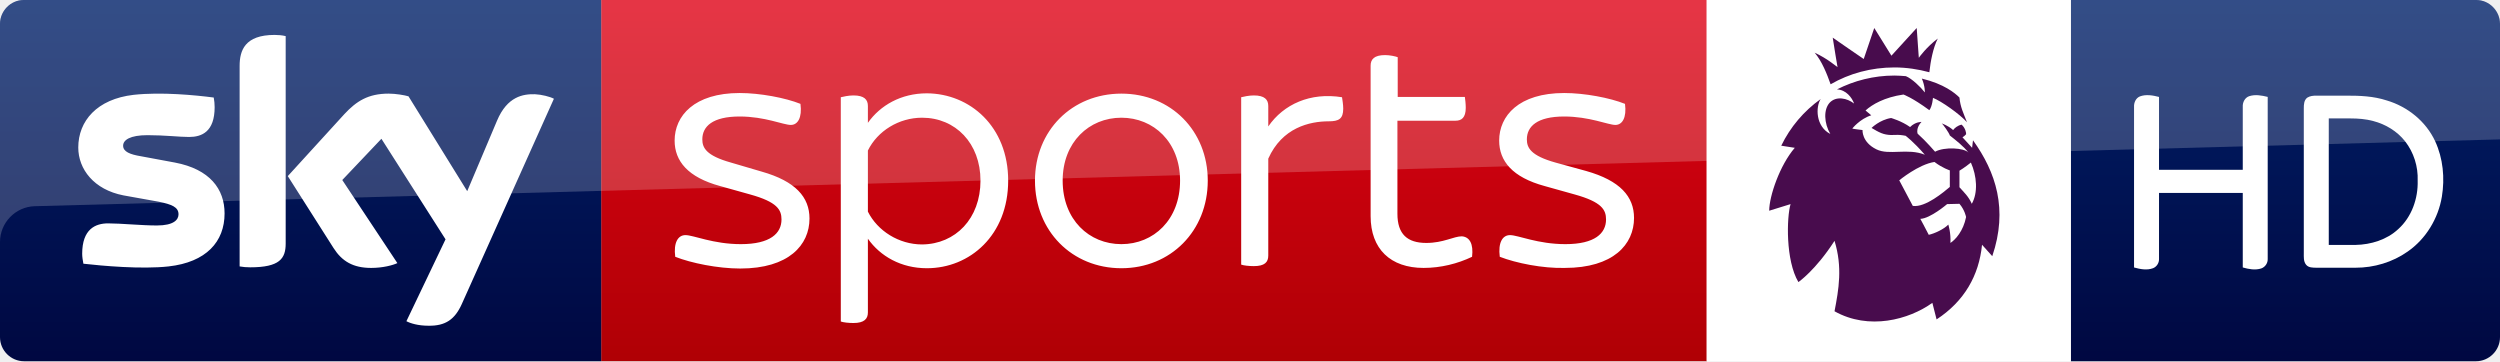
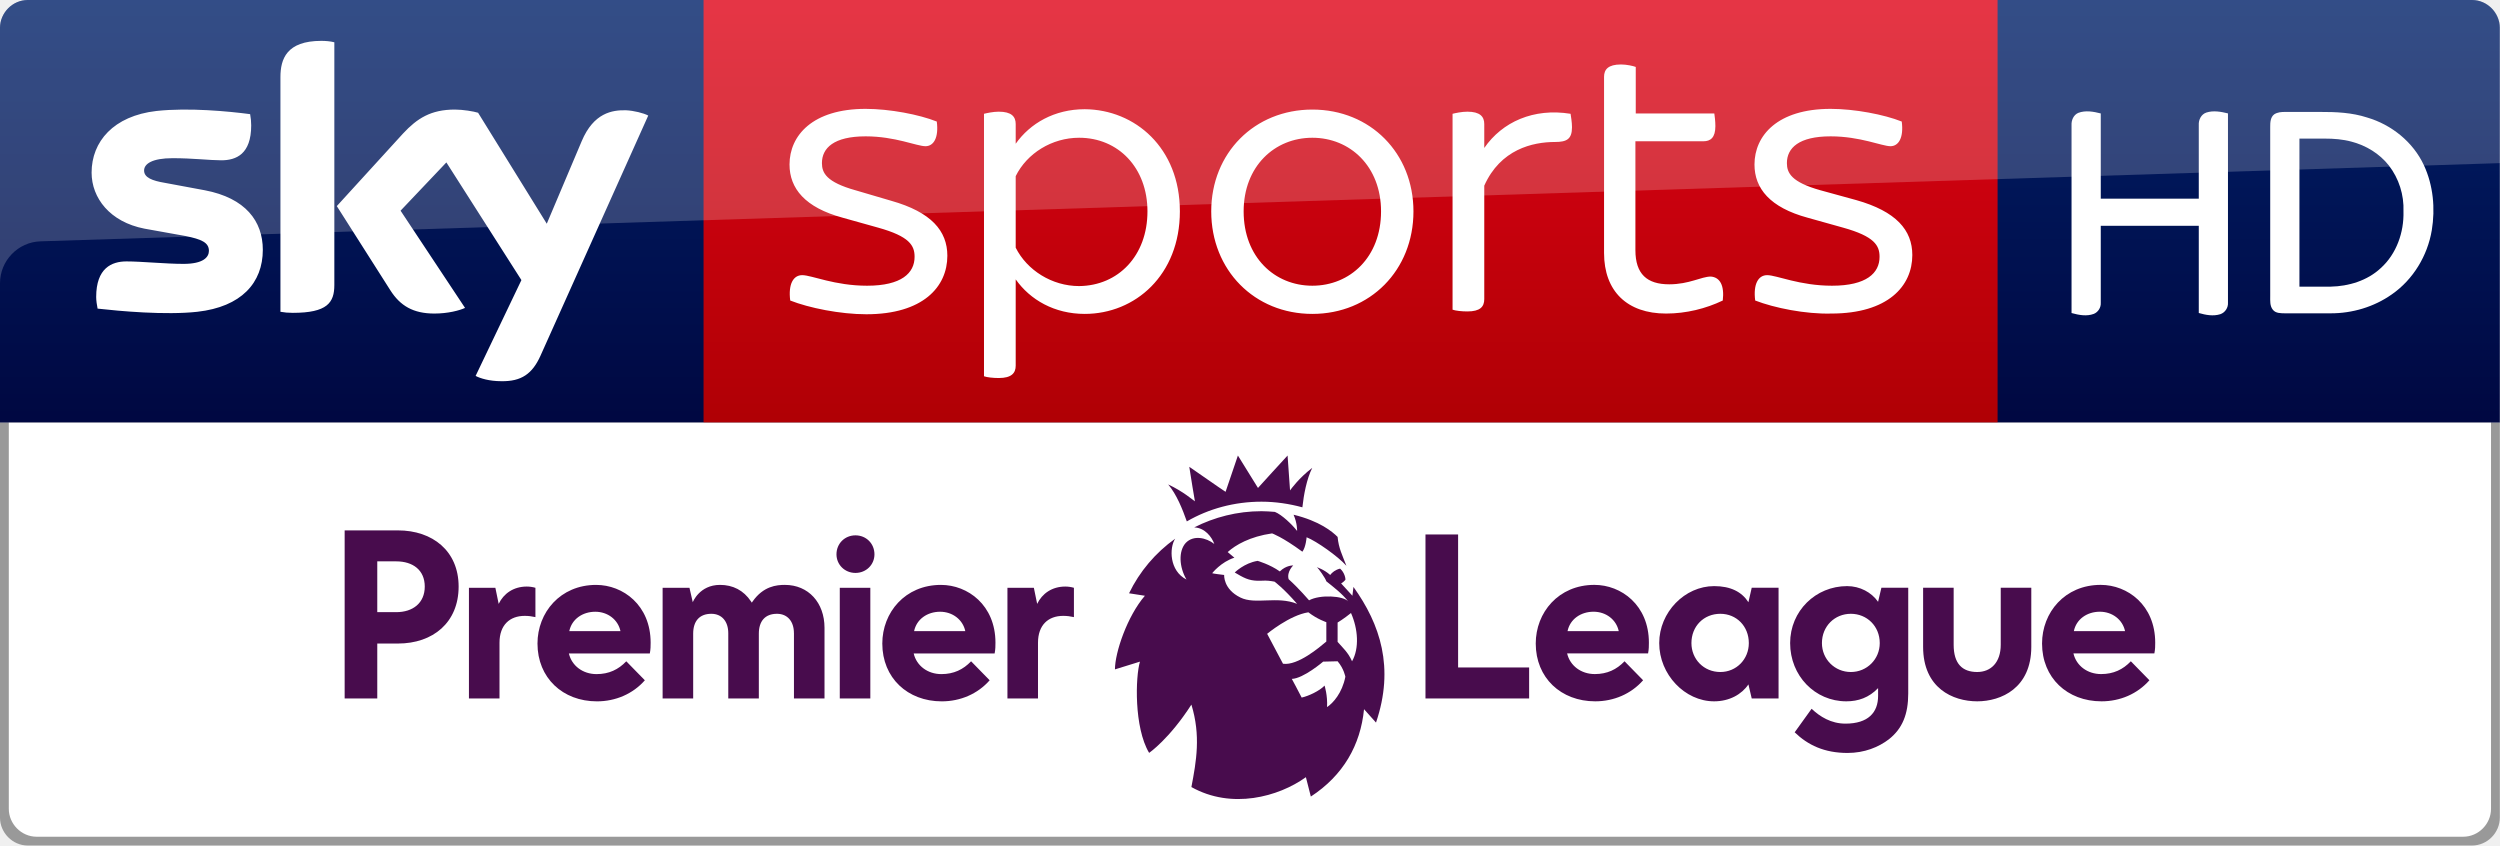
- <svg xmlns="http://www.w3.org/2000/svg" viewBox="0 0 830.46 120" version="1.1" id="svg30" width="830.46" height="120">
+ <svg xmlns="http://www.w3.org/2000/svg" id="svg30" width="709.61" height="240" version="1.1" viewBox="0 0 709.61 240">
  <defs id="defs34">
-     <linearGradient y2="-27.096" x2="99.851" y1="138.674" x1="99.851" gradientUnits="userSpaceOnUse" id="b-3" gradientTransform="matrix(-1,0,0,1,830.4597,6.694327e-7)">
+     <linearGradient id="a" x1="-8599.2" x2="-8599.2" y1="-4719.4" y2="-4553.6" gradientTransform="rotate(180 -4107.9 -2290.4)" gradientUnits="userSpaceOnUse">
+       <stop id="stop10" stop-color="#a80002" offset="0" />
+       <stop id="stop12" stop-color="#ea021a" offset="1" />
+     </linearGradient>
+     <linearGradient id="linearGradient4552" x1="99.851" x2="99.851" y1="138.67" y2="-27.096" gradientTransform="matrix(-1 0 0 1 709.56 0)" gradientUnits="userSpaceOnUse">
      <stop id="stop19-4" stop-color="#00043b" offset="0" />
      <stop id="stop21" stop-color="#002672" offset="1" />
    </linearGradient>
-     <linearGradient gradientTransform="rotate(180,-4107.903,-2290.35)" y2="-4553.606" x2="-8599.162" y1="-4719.377" x1="-8599.162" gradientUnits="userSpaceOnUse" id="a">
-       <stop id="stop10" stop-color="#a80002" offset="0" />
-       <stop id="stop12" stop-color="#ea021a" offset="1" />
-     </linearGradient>
-     <linearGradient y2="-27.096" x2="99.851" y1="138.674" x1="99.851" gradientUnits="userSpaceOnUse" id="b">
-       <stop id="stop17" stop-color="#00043b" offset="0" />
-       <stop id="stop19" stop-color="#002672" offset="1" />
-     </linearGradient>
  </defs>
-   <path id="path24-6" d="m 687.9,120 h 134.56 c 4.4,0 8,-3.6 8,-8 L 830.46,7.9 C 830.46,3.7 826.96,6.6943269e-7 822.56,6.6943269e-7 H 687.9 Z" style="fill:url(#b-3);stroke-width:1" />
-   <g id="#ffffffff" transform="matrix(0.479999,0,0,0.479999,687.9,2.425e-4)">
-     <path d="m 47.72,66.75 c 4.27,-1.63 9.01,-0.77 13.3,0.33 v 50.41 H 118.98 V 73.97 c -0.2,-3.08 1.41,-6.38 4.46,-7.41 4.18,-1.36 8.64,-0.52 12.8,0.5 V 179 c 0.19,2.95 -1.68,5.81 -4.48,6.78 -4.19,1.35 -8.66,0.5 -12.78,-0.69 V 133.51 H 61.02 v 45.56 c 0.17,2.76 -1.52,5.48 -4.09,6.53 -4.28,1.62 -8.94,0.68 -13.19,-0.49 V 74.03 C 43.58,71.11 44.9,67.95 47.72,66.75 Z" id="path7" style="opacity:1;fill:#ffffff" />
-     <path d="m 163.6,67.6 c 1.935,-1.25 4.183,-1.423 6.447,-1.407 h 20.664 c 9.42,-0.029 18.815,0.355 27.86,3.307 14.45,4.25 27.14,14.48 33.54,28.21 5.52,11.92 6.78,25.54 4.66,38.43 -2.52,15.09 -11.04,29.21 -23.67,37.96 -10.48,7.39 -23.33,11.21 -36.12,11.18 h -27.04 c -2.47,-0.06 -5.46,0.05 -7.15,-2.1 -1.87,-2.29 -1.55,-5.41 -1.57,-8.16 V 74.96 c -0.01,-2.57 0.12,-5.67 2.38,-7.36 m 14.9,14.359 v 87.541 h 18.52 c 10.64,-0.21 21.64,-3.56 29.54,-10.93 9.32,-8.38 13.81,-21.17 13.46,-33.53 0.39,-9.74 -2.69,-19.54 -8.69,-27.24 -5.52,-7 -13.5,-11.82 -22.09,-14.05 -5.145,-1.391 -10.41,-1.791 -15.703,-1.791 z" id="path9" style="opacity:1;fill:#ffffff" />
+   <path id="path24-6-6" d="m7.9 0c-4.4 0-7.9 3.7-7.9 7.9v112.1h709.56v-112.1c2e-5 -4.2-3.5-7.9-7.9-7.9z" fill="url(#linearGradient4552)" />
+   <g id="#ffffffff" transform="matrix(.48 0 0 .48 567 .0002425)" fill="#fff">
+     <path id="path7" d="m47.72 66.75c4.27-1.63 9.01-0.77 13.3 0.33v50.41h57.96v-43.52c-0.2-3.08 1.41-6.38 4.46-7.41 4.18-1.36 8.64-0.52 12.8 0.5v111.94c0.19 2.95-1.68 5.81-4.48 6.78-4.19 1.35-8.66 0.5-12.78-0.69v-51.58h-57.96v45.56c0.17 2.76-1.52 5.48-4.09 6.53-4.28 1.62-8.94 0.68-13.19-0.49v-111.08c-0.16-2.92 1.16-6.08 3.98-7.28z" />
+     <path id="path9" d="m163.6 67.6c1.935-1.25 4.183-1.423 6.447-1.407h20.664c9.42-0.029 18.815 0.355 27.86 3.307 14.45 4.25 27.14 14.48 33.54 28.21 5.52 11.92 6.78 25.54 4.66 38.43-2.52 15.09-11.04 29.21-23.67 37.96-10.48 7.39-23.33 11.21-36.12 11.18h-27.04c-2.47-0.06-5.46 0.05-7.15-2.1-1.87-2.29-1.55-5.41-1.57-8.16v-100.06c-0.01-2.57 0.12-5.67 2.38-7.36m14.9 14.359v87.541h18.52c10.64-0.21 21.64-3.56 29.54-10.93 9.32-8.38 13.81-21.17 13.46-33.53 0.39-9.74-2.69-19.54-8.69-27.24-5.52-7-13.5-11.82-22.09-14.05-5.145-1.391-10.41-1.79-15.703-1.79z" />
  </g>
-   <path style="fill:url(#a)" id="path15" d="M 199.7,0 H 567 V 120 H 199.7 Z" />
-   <path style="fill:url(#b)" id="path22" d="M 199.7,120 H 8 c -4.4,0 -8,-3.6 -8,-8 V 7.9 C 0,3.7 3.5,0 7.9,0 h 191.8 z" />
-   <path style="fill:#ffffff" id="path24" d="m 135,106.7 c 1.3,0.7 3.9,1.5 7.3,1.5 5.7,0.1 8.8,-2.1 11.1,-7.2 L 184,32.8 c -1.3,-0.7 -4.1,-1.4 -6.3,-1.5 -3.9,-0.1 -9.2,0.7 -12.6,8.8 L 155.2,63.5 135.7,32 c -1.3,-0.4 -4.3,-0.9 -6.6,-0.9 -6.8,0 -10.7,2.5 -14.7,6.8 l -18.8,20.6 15.2,23.9 c 2.8,4.4 6.5,6.6 12.5,6.6 3.9,0 7.2,-0.9 8.7,-1.6 L 113.7,59.8 126.7,46.1 148,79.5 Z M 94.9,80.9 c 0,5 -2,7.9 -11.8,7.9 -1.3,0 -2.4,-0.1 -3.5,-0.3 V 21.9 c 0,-5.1 1.7,-10.3 11.6,-10.3 1.2,0 2.5,0.1 3.7,0.4 z m -20.3,-10 c 0,9.4 -6.1,16.2 -18.6,17.6 -9,1 -22.1,-0.2 -28.3,-0.9 -0.2,-1 -0.4,-2.3 -0.4,-3.3 0,-8.2 4.4,-10.1 8.6,-10.1 4.3,0 11.1,0.7 16.2,0.7 5.6,0 7.2,-1.9 7.2,-3.7 0,-2.4 -2.2,-3.3 -6.6,-4.2 L 41,64.9 C 31.2,63 26,56.2 26,49 c 0,-8.8 6.2,-16.1 18.4,-17.5 9.2,-1 20.5,0.1 26.6,0.9 0.2,1.1 0.3,2.1 0.3,3.2 0,8.2 -4.3,9.9 -8.5,9.9 -3.2,0 -8.1,-0.6 -13.8,-0.6 -5.8,0 -8.1,1.6 -8.1,3.5 0,2 2.3,2.9 5.9,3.5 L 58.1,54 c 11.6,2.2 16.5,8.8 16.5,16.9 m 149.7,14.4 c -0.6,-4.7 0.9,-7.2 3.4,-7.2 2.7,0 9.2,3 18.4,3 9.8,0 13.5,-3.6 13.5,-8.2 0,-3.2 -1.4,-5.8 -10.4,-8.3 l -10,-2.8 c -10.7,-2.9 -15.1,-8.3 -15.1,-15.1 0,-8.2 6.5,-15.8 21.6,-15.8 6.8,0 15.2,1.6 20.2,3.6 0.6,4.6 -0.9,7 -3.2,7 -2.5,0 -8.6,-2.8 -17,-2.8 -9,0 -12.4,3.3 -12.4,7.6 0,2.8 1.3,5.4 9.5,7.7 l 10.2,3 c 11.3,3.2 15.9,8.5 15.9,15.6 0,8.8 -6.9,16.6 -23,16.6 -7.4,0 -16.3,-1.8 -21.6,-3.9 M 334.9,60 c 0,18.1 -12.7,29.1 -27,29.1 -8.6,0 -15.5,-4 -19.6,-9.8 v 24.5 c 0,2.1 -1.2,3.5 -4.8,3.5 -1.6,0 -3.4,-0.2 -4.2,-0.5 V 32.3 c 0.8,-0.2 2.6,-0.6 4.2,-0.6 3.6,0 4.8,1.4 4.8,3.5 v 5.6 c 4.1,-5.8 11,-9.8 19.6,-9.8 14.3,0.1 27,11 27,29 m -9.2,0 c 0,-12.4 -8.3,-20.9 -19.4,-20.9 -7.7,0 -14.8,4.4 -18,10.9 v 20.3 c 3.2,6.4 10.3,10.9 18,10.9 11.1,-0.1 19.4,-8.6 19.4,-21.2 m 18.1,0 c 0,-16.6 12.3,-28.9 28.7,-28.9 16.5,0 28.7,12.4 28.7,28.9 0,16.7 -12.3,29.1 -28.7,29.1 -16.4,0 -28.7,-12.4 -28.7,-29.1 m 48.2,0 c 0,-12.8 -8.8,-20.9 -19.5,-20.9 -10.7,0 -19.5,8.1 -19.5,20.9 0,13 8.8,21.1 19.5,21.1 C 383.2,81.1 392,73 392,60 m 54.2,-23.9 c 0,3.4 -1.5,4.2 -4.8,4.2 -6.4,0 -15.5,2.1 -20.1,12.4 v 32.2 c 0,2.2 -1.2,3.5 -4.8,3.5 -1.6,0 -3.4,-0.2 -4.2,-0.5 V 32.3 c 0.8,-0.2 2.6,-0.6 4.2,-0.6 3.6,0 4.8,1.4 4.8,3.5 V 42 c 5.1,-7.4 14,-11.4 24.5,-9.7 0.1,0.7 0.4,2.4 0.4,3.8 m 52,49.2 c -0.6,-4.7 0.9,-7.2 3.4,-7.2 2.7,0 9.2,3 18.4,3 9.8,0 13.5,-3.6 13.5,-8.2 0,-3.2 -1.4,-5.8 -10.4,-8.3 l -10,-2.8 C 502.4,58.9 498,53.5 498,46.7 c 0,-8.2 6.5,-15.8 21.6,-15.8 6.8,0 15.2,1.6 20.2,3.6 0.6,4.6 -0.9,7 -3.2,7 -2.4,0 -8.6,-2.8 -17,-2.8 -9,0 -12.4,3.3 -12.4,7.6 0,2.8 1.3,5.4 9.5,7.7 l 10.2,2.8 c 11.3,3.2 15.9,8.5 15.9,15.6 0,8.8 -6.9,16.6 -23,16.6 -7.3,0.2 -16.2,-1.6 -21.6,-3.7 m -9.2,0 c -4.8,2.3 -10.4,3.7 -16.1,3.7 -11,0 -17.6,-6.3 -17.6,-17.2 v -50 c 0,-2.1 1.2,-3.5 4.8,-3.5 1.6,0 3.4,0.4 4.2,0.7 v 13.2 h 22.3 c 0.1,0.7 0.3,2.2 0.3,3.6 0,3.3 -1.4,4.3 -3.4,4.3 H 464.2 V 71 c 0,6.8 3.3,9.7 9.6,9.7 5.7,0 9.1,-2.2 11.8,-2.2 2.6,0.2 3.9,2.5 3.4,6.8" />
-   <path id="path28" d="M 8,0 C 3.6,0 0,3.6 0,8 V 80.4 C 0,74 5.1,68.7 11.5,68.5 L 830.51,46.301 V 8 c 0,-4.4 -3.6,-8 -8,-8 z" style="opacity:0.2;fill:#ffffff" />
-   <path d="M 687.9,120 V 0 h -121 v 120 z" id="path2" style="fill:#ffffff" />
-   <path d="m 602.8,17.5 c 4.3,2 7.1,4.5 7.6,4.8 -0.2,-1.1 -1.1,-6.5 -1.6,-9.8 2.5,1.7 8.3,5.8 10.3,7.1 0.8,-2.4 3.5,-10.3 3.5,-10.3 0,0 4.9,7.9 5.7,9.2 1,-1.1 6.9,-7.6 8.4,-9.2 0.3,3.7 0.6,9.1 0.7,9.9 0.3,-0.4 2.5,-3.5 6.3,-6.4 -1.6,3.2 -2.4,7.6 -2.8,11.2 -3.7,-1 -7.6,-1.6 -11.6,-1.6 -7.7,0 -15,2 -21.2,5.6 -1.2,-3.4 -2.9,-7.7 -5.3,-10.5 m 59,67.6 -3.4,-3.8 c -1,10.2 -5.9,18.8 -15.1,24.8 l -1.4,-5.5 c -7.8,5.6 -21.1,9.2 -32.5,2.8 1.4,-7.3 2.7,-14.6 0,-23.4 -6.3,9.8 -12,13.7 -12,13.7 -4.3,-7.2 -3.9,-21.6 -2.6,-25.9 l -7.1,2.2 c 0,-4.8 3.5,-15.1 8.5,-20.9 l -4.5,-0.7 c 3,-6.2 7.5,-11.5 13.1,-15.5 -1.7,2.6 -1.7,9.1 3.2,11.6 -2.1,-3.6 -2.3,-8.1 -0.2,-10.4 2.2,-2.3 5.8,-1.5 8.1,0.3 -0.7,-2 -2.7,-4.6 -5.7,-4.7 5.7,-2.9 12.2,-4.6 19.1,-4.6 1.3,0 2.5,0.1 3.8,0.2 2,0.8 4.9,3.6 6.3,5.4 0,0 0.1,-2.1 -1,-4.6 7.4,1.8 11,4.8 12.5,6.3 0.3,3.2 1.3,5.1 2.5,8.2 -2.4,-2.7 -8.5,-7 -11.3,-8.1 0,0 -0.2,2.8 -1.2,4.1 -5.7,-4.2 -8.6,-5.2 -8.6,-5.2 -6.3,0.9 -10.4,3.3 -12.6,5.3 l 1.9,1.6 c -3.8,1.2 -6.3,4.4 -6.3,4.4 0,0.1 3.4,0.5 3.4,0.5 0,0 -0.3,4 4.6,6.4 4.2,2.1 10.4,-0.5 16.1,1.8 -3.8,-4.4 -6.4,-6.3 -6.4,-6.3 0,0 -1.5,-0.3 -2.6,-0.3 -1.3,0 -3.3,0.3 -5.5,-0.6 -1,-0.4 -2.2,-1.1 -3.2,-1.7 0,0 2.7,-2.7 6.5,-3.3 0,0 3.5,1 6.3,3 1.8,-1.8 3.8,-1.7 3.8,-1.7 0,0 -1.9,1.8 -1.3,3.9 2.8,2.5 5.8,6 5.8,6 3.1,-1.7 9.7,-1.3 11.1,0.3 -1.7,-2.2 -4.2,-4.1 -6.2,-5.7 -0.2,-0.8 -2.3,-3.8 -2.7,-4 0,0 2,0.6 3.8,2.2 0.5,-0.7 1.5,-1.5 2.8,-1.8 1.3,1.1 1.6,2.9 1.5,3.2 -0.6,0.7 -1.2,1 -1.2,1 l 3.2,3.5 0.3,-2.5 c 7.6,10.6 11.7,22.9 6.4,38.5 m -14.1,-23 v -5.5 c 0,0 -2.5,-0.8 -5.1,-2.8 -5.3,0.8 -11.7,6.1 -11.7,6.1 0,0 2.2,4.1 4.5,8.5 4.2,0.6 10.4,-4.7 12.3,-6.3 m 5.4,10 c 0,0 -0.4,-2.3 -2.2,-4.4 l -4.1,0.1 c 0,0 -5.6,4.8 -8.9,4.9 0,0 1.9,3.5 2.8,5.3 1.9,-0.4 5.1,-1.9 6.5,-3.4 0,0 0.9,2.8 0.7,6.1 1.7,-1.1 4.3,-4 5.2,-8.6 M 654.7,54 c -2.1,1.7 -3.8,2.7 -3.8,2.7 v 5.5 c 1.5,1.7 3,3 4.1,5.5 2.1,-3.7 1.7,-9.2 -0.3,-13.7" id="path8" style="fill:#480c4d" />
+   <path id="path15" d="m199.7 0h367.3v120h-367.3z" fill="url(#a)" />
+   <path id="path24" d="m135 106.7c1.3 0.7 3.9 1.5 7.3 1.5 5.7 0.1 8.8-2.1 11.1-7.2l30.6-68.2c-1.3-0.7-4.1-1.4-6.3-1.5-3.9-0.1-9.2 0.7-12.6 8.8l-9.9 23.4-19.5-31.5c-1.3-0.4-4.3-0.9-6.6-0.9-6.8 0-10.7 2.5-14.7 6.8l-18.8 20.6 15.2 23.9c2.8 4.4 6.5 6.6 12.5 6.6 3.9 0 7.2-0.9 8.7-1.6l-18.3-27.6 13-13.7 21.3 33.4zm-40.1-25.8c0 5-2 7.9-11.8 7.9-1.3 0-2.4-0.1-3.5-0.3v-66.6c0-5.1 1.7-10.3 11.6-10.3 1.2 0 2.5 0.1 3.7 0.4zm-20.3-10c0 9.4-6.1 16.2-18.6 17.6-9 1-22.1-0.2-28.3-0.9-0.2-1-0.4-2.3-0.4-3.3 0-8.2 4.4-10.1 8.6-10.1 4.3 0 11.1 0.7 16.2 0.7 5.6 0 7.2-1.9 7.2-3.7 0-2.4-2.2-3.3-6.6-4.2l-11.7-2.1c-9.8-1.9-15-8.7-15-15.9 0-8.8 6.2-16.1 18.4-17.5 9.2-1 20.5 0.1 26.6 0.9 0.2 1.1 0.3 2.1 0.3 3.2 0 8.2-4.3 9.9-8.5 9.9-3.2 0-8.1-0.6-13.8-0.6-5.8 0-8.1 1.6-8.1 3.5 0 2 2.3 2.9 5.9 3.5l11.3 2.1c11.6 2.2 16.5 8.8 16.5 16.9m149.7 14.4c-0.6-4.7 0.9-7.2 3.4-7.2 2.7 0 9.2 3 18.4 3 9.8 0 13.5-3.6 13.5-8.2 0-3.2-1.4-5.8-10.4-8.3l-10-2.8c-10.7-2.9-15.1-8.3-15.1-15.1 0-8.2 6.5-15.8 21.6-15.8 6.8 0 15.2 1.6 20.2 3.6 0.6 4.6-0.9 7-3.2 7-2.5 0-8.6-2.8-17-2.8-9 0-12.4 3.3-12.4 7.6 0 2.8 1.3 5.4 9.5 7.7l10.2 3c11.3 3.2 15.9 8.5 15.9 15.6 0 8.8-6.9 16.6-23 16.6-7.4 0-16.3-1.8-21.6-3.9m110.6-25.3c0 18.1-12.7 29.1-27 29.1-8.6 0-15.5-4-19.6-9.8v24.5c0 2.1-1.2 3.5-4.8 3.5-1.6 0-3.4-0.2-4.2-0.5v-74.5c0.8-0.2 2.6-0.6 4.2-0.6 3.6 0 4.8 1.4 4.8 3.5v5.6c4.1-5.8 11-9.8 19.6-9.8 14.3 0.1 27 11 27 29m-9.2 0c0-12.4-8.3-20.9-19.4-20.9-7.7 0-14.8 4.4-18 10.9v20.3c3.2 6.4 10.3 10.9 18 10.9 11.1-0.1 19.4-8.6 19.4-21.2m18.1 0c0-16.6 12.3-28.9 28.7-28.9 16.5 0 28.7 12.4 28.7 28.9 0 16.7-12.3 29.1-28.7 29.1s-28.7-12.4-28.7-29.1m48.2 0c0-12.8-8.8-20.9-19.5-20.9s-19.5 8.1-19.5 20.9c0 13 8.8 21.1 19.5 21.1s19.5-8.1 19.5-21.1m54.2-23.9c0 3.4-1.5 4.2-4.8 4.2-6.4 0-15.5 2.1-20.1 12.4v32.2c0 2.2-1.2 3.5-4.8 3.5-1.6 0-3.4-0.2-4.2-0.5v-55.6c0.8-0.2 2.6-0.6 4.2-0.6 3.6 0 4.8 1.4 4.8 3.5v6.8c5.1-7.4 14-11.4 24.5-9.7 0.1 0.7 0.4 2.4 0.4 3.8m52 49.2c-0.6-4.7 0.9-7.2 3.4-7.2 2.7 0 9.2 3 18.4 3 9.8 0 13.5-3.6 13.5-8.2 0-3.2-1.4-5.8-10.4-8.3l-10-2.8c-10.7-2.9-15.1-8.3-15.1-15.1 0-8.2 6.5-15.8 21.6-15.8 6.8 0 15.2 1.6 20.2 3.6 0.6 4.6-0.9 7-3.2 7-2.4 0-8.6-2.8-17-2.8-9 0-12.4 3.3-12.4 7.6 0 2.8 1.3 5.4 9.5 7.7l10.2 2.8c11.3 3.2 15.9 8.5 15.9 15.6 0 8.8-6.9 16.6-23 16.6-7.3 0.2-16.2-1.6-21.6-3.7m-9.2 0c-4.8 2.3-10.4 3.7-16.1 3.7-11 0-17.6-6.3-17.6-17.2v-50c0-2.1 1.2-3.5 4.8-3.5 1.6 0 3.4 0.4 4.2 0.7v13.2h22.3c0.1 0.7 0.3 2.2 0.3 3.6 0 3.3-1.4 4.3-3.4 4.3h-19.3v30.9c0 6.8 3.3 9.7 9.6 9.7 5.7 0 9.1-2.2 11.8-2.2 2.6 0.2 3.9 2.5 3.4 6.8" fill="#fff" />
+   <path id="path28" d="m8 0c-4.4 0-8 3.6-8 8v72.4c0-6.4 5.1-11.7 11.5-11.9l698.11-22.199v-38.301c0-4.4-3.6-8-8-8z" fill="#fff" opacity=".2" />
+   <path id="path24-6-6-7" d="m7.9 240c-4.4 0-7.9-3.7-7.9-7.9v-112.1h709.56v112.1c2e-5 4.2-3.5 7.9-7.9 7.9z" fill="#999" />
+   <path id="path24-6-6-7-2" d="m10.4 237.5c-4.4 0-7.9-3.7-7.9-7.9v-109.6h704.56v109.6c1e-5 4.2-3.5 7.9-7.9 7.9z" fill="#fff" />
+   <g id="g4675" transform="translate(-.94842)" fill="#480c4d">
+     <path id="path8" d="m332.52 137.5c4.3 2 7.1 4.5 7.6 4.8-0.2-1.1-1.1-6.5-1.6-9.8 2.5 1.7 8.3 5.8 10.3 7.1 0.8-2.4 3.5-10.3 3.5-10.3s4.9 7.9 5.7 9.2c1-1.1 6.9-7.6 8.4-9.2 0.3 3.7 0.6 9.1 0.7 9.9 0.3-0.4 2.5-3.5 6.3-6.4-1.6 3.2-2.4 7.6-2.8 11.2-3.7-1-7.6-1.6-11.6-1.6-7.7 0-15 2-21.2 5.6-1.2-3.4-2.9-7.7-5.3-10.5m59 67.6-3.4-3.8c-1 10.2-5.9 18.8-15.1 24.8l-1.4-5.5c-7.8 5.6-21.1 9.2-32.5 2.8 1.4-7.3 2.7-14.6 0-23.4-6.3 9.8-12 13.7-12 13.7-4.3-7.2-3.9-21.6-2.6-25.9l-7.1 2.2c0-4.8 3.5-15.1 8.5-20.9l-4.5-0.7c3-6.2 7.5-11.5 13.1-15.5-1.7 2.6-1.7 9.1 3.2 11.6-2.1-3.6-2.3-8.1-0.2-10.4 2.2-2.3 5.8-1.5 8.1 0.3-0.7-2-2.7-4.6-5.7-4.7 5.7-2.9 12.2-4.6 19.1-4.6 1.3 0 2.5 0.1 3.8 0.2 2 0.8 4.9 3.6 6.3 5.4 0 0 0.1-2.1-1-4.6 7.4 1.8 11 4.8 12.5 6.3 0.3 3.2 1.3 5.1 2.5 8.2-2.4-2.7-8.5-7-11.3-8.1 0 0-0.2 2.8-1.2 4.1-5.7-4.2-8.6-5.2-8.6-5.2-6.3 0.9-10.4 3.3-12.6 5.3l1.9 1.6c-3.8 1.2-6.3 4.4-6.3 4.4 0 0.1 3.4 0.5 3.4 0.5s-0.3 4 4.6 6.4c4.2 2.1 10.4-0.5 16.1 1.8-3.8-4.4-6.4-6.3-6.4-6.3s-1.5-0.3-2.6-0.3c-1.3 0-3.3 0.3-5.5-0.6-1-0.4-2.2-1.1-3.2-1.7 0 0 2.7-2.7 6.5-3.3 0 0 3.5 1 6.3 3 1.8-1.8 3.8-1.7 3.8-1.7s-1.9 1.8-1.3 3.9c2.8 2.5 5.8 6 5.8 6 3.1-1.7 9.7-1.3 11.1 0.3-1.7-2.2-4.2-4.1-6.2-5.7-0.2-0.8-2.3-3.8-2.7-4 0 0 2 0.6 3.8 2.2 0.5-0.7 1.5-1.5 2.8-1.8 1.3 1.1 1.6 2.9 1.5 3.2-0.6 0.7-1.2 1-1.2 1l3.2 3.5 0.3-2.5c7.6 10.6 11.7 22.9 6.4 38.5m-14.1-23v-5.5s-2.5-0.8-5.1-2.8c-5.3 0.8-11.7 6.1-11.7 6.1s2.2 4.1 4.5 8.5c4.2 0.6 10.4-4.7 12.3-6.3m5.4 10s-0.4-2.3-2.2-4.4l-4.1 0.1s-5.6 4.8-8.9 4.9c0 0 1.9 3.5 2.8 5.3 1.9-0.4 5.1-1.9 6.5-3.4 0 0 0.9 2.8 0.7 6.1 1.7-1.1 4.3-4 5.2-8.6m1.6-18.1c-2.1 1.7-3.8 2.7-3.8 2.7v5.5c1.5 1.7 3 3 4.1 5.5 2.1-3.7 1.7-9.2-0.3-13.7" />
+     <path id="path44_1_-8-1" d="m534.03 170.82 0.94-3.986h7.619v30.01c0 5.861-1.64 9.963-5.508 13.01-2.929 2.227-6.918 3.867-11.721 3.867-6.565 0-11.254-2.227-15.004-5.861l4.807-6.682c2.344 2.227 5.508 4.221 9.611 4.221 6.447 0 9.259-3.166 9.259-7.854v-2.227c-2.576 2.697-5.624 3.75-9.023 3.75-8.91 0-15.942-7.268-15.942-16.527 0-9.145 7.268-16.176 16.176-16.176 3.633 2e-3 6.914 1.758 8.788 4.455m-7.732 3.401c-4.57 0-8.207 3.515-8.207 8.32 0 4.572 3.637 8.205 8.207 8.205 4.57 0 8.203-3.633 8.203-8.205 0-4.806-3.633-8.32-8.203-8.32m70.681-0.588c-3.633 0-6.681 2.111-7.383 5.51h14.535c-0.705-3.283-3.635-5.51-7.151-5.51m0.469 25.435c-9.731 0-16.879-6.681-16.879-16.41 0-8.793 6.447-16.645 16.645-16.645 7.619 0 15.475 5.742 15.475 16.41 0 0.82 0 1.877-0.239 3.047h-22.972c0.82 3.516 3.986 5.861 7.853 5.861 3.516 0 6.213-1.289 8.44-3.633l5.273 5.391c-3.4 3.87-8.32 5.979-13.597 5.979m-144.18-25.435c-3.635 0-6.681 2.111-7.385 5.51h14.535c-0.701-3.283-3.632-5.51-7.15-5.51m0.469 25.435c-9.728 0-16.879-6.681-16.879-16.41 0-8.793 6.445-16.645 16.642-16.645 7.621 0 15.475 5.742 15.475 16.41 0 0.82 0 1.877-0.234 3.047h-22.977c0.822 3.516 3.989 5.861 7.856 5.861 3.515 0 6.21-1.289 8.44-3.633l5.273 5.391c-3.398 3.87-8.32 5.979-13.597 5.979m-48.175-0.82v-46.535h9.259v37.744h20.162v8.791zm83.691-24.027c-4.69 0-8.203 3.515-8.203 8.32 0 4.572 3.513 8.205 8.203 8.205 4.572 0 8.088-3.633 8.088-8.205 0-4.806-3.517-8.32-8.088-8.32m-1.758 24.847c-8.322 0-15.588-7.619-15.588-16.527 0-8.791 7.267-16.176 15.588-16.176 4.69 0 7.853 1.64 9.729 4.57l0.938-4.103h7.619v31.414h-7.619l-0.938-3.987c-1.877 2.817-5.391 4.809-9.729 4.809m74.668 0c-6.916 0-15.353-3.75-15.353-15.472v-16.764h8.671v16.176c0 5.391 2.465 7.736 6.682 7.736 3.867 0 6.682-2.695 6.682-7.736v-16.176h8.674v16.764c0 11.721-8.557 15.472-15.356 15.472" stroke-width="1.67" />
+     <path id="path44_1_-5-4-02" d="m169.92 173.64c-3.635 0-6.684 2.111-7.385 5.51h14.533c-0.701-3.283-3.63-5.51-7.148-5.51m0.469 25.436c-9.728 0-16.879-6.68-16.879-16.41 0-8.793 6.447-16.645 16.645-16.645 7.619 0 15.473 5.742 15.473 16.41 0 0.82 0 1.877-0.234 3.047h-22.975c0.818 3.516 3.986 5.864 7.853 5.864 3.516 0 6.213-1.291 8.44-3.637l5.274 5.391c-3.398 3.869-8.322 5.979-13.598 5.979m97.405-25.436c-3.633 0-6.679 2.111-7.385 5.51h14.535c-0.701-3.283-3.633-5.51-7.15-5.51m0.471 25.436c-9.728 0-16.879-6.68-16.879-16.41 0-8.793 6.447-16.645 16.645-16.645 7.619 0 15.473 5.742 15.473 16.41 0 0.82 0 1.877-0.234 3.047h-22.977c0.823 3.516 3.987 5.864 7.854 5.864 3.515 0 6.211-1.291 8.44-3.637l5.273 5.391c-3.4 3.869-8.323 5.979-13.596 5.979m-134.21-0.82v-31.415h7.502l0.94 4.572c1.404-2.932 4.216-4.922 7.969-4.922 0.82 0 1.64 0.115 2.461 0.351v8.322c-1.057-0.234-1.99-0.352-3.047-0.352-4.219 0-7.15 2.58-7.15 7.619v15.825h-8.676zm152.85 0v-31.415h7.5l0.938 4.572c1.407-2.932 4.219-4.922 7.971-4.922 0.821 0 1.64 0.115 2.463 0.351l-4.6e-4 8.322c-1.057-0.234-1.992-0.352-3.049-0.352-4.219 0-7.148 2.58-7.148 7.619v15.825h-8.676zm-60.601-18.522c0-3.4-1.875-5.51-4.807-5.51-3.398 0-5.156 2.111-5.156 5.628v18.402h-8.674v-18.52c0-3.4-1.875-5.51-4.805-5.51-3.4 0-5.158 2.111-5.158 5.628v18.402h-8.674v-31.414h7.619l0.94 4.102s1.875-4.922 7.736-4.922c3.637 0 6.682 1.523 8.793 4.69l0.235 0.351 0.235-0.351c3.049-4.338 6.799-4.69 9.143-4.69 6.68 0 11.252 5.041 11.252 12.19v20.045h-8.674v-18.522zm17.465-17.111c-3.047 0-5.391-2.346-5.391-5.276 0-3.047 2.344-5.391 5.391-5.391 3.047 0 5.391 2.343 5.391 5.391 0 2.929-2.344 5.276-5.391 5.276m-4.453 4.218h8.672v31.412h-8.672zm-131.28 6.918h5.393c4.69 0 8.088-2.578 8.088-7.268 0-4.692-3.398-7.151-8.088-7.151h-5.393zm-9.258 24.498v-47.708h15.119c9.846 0 17.231 5.861 17.231 15.942 0 10.197-7.268 16.176-17.231 16.176h-5.861v15.59z" stroke-width="1.67" />
+   </g>
</svg>
